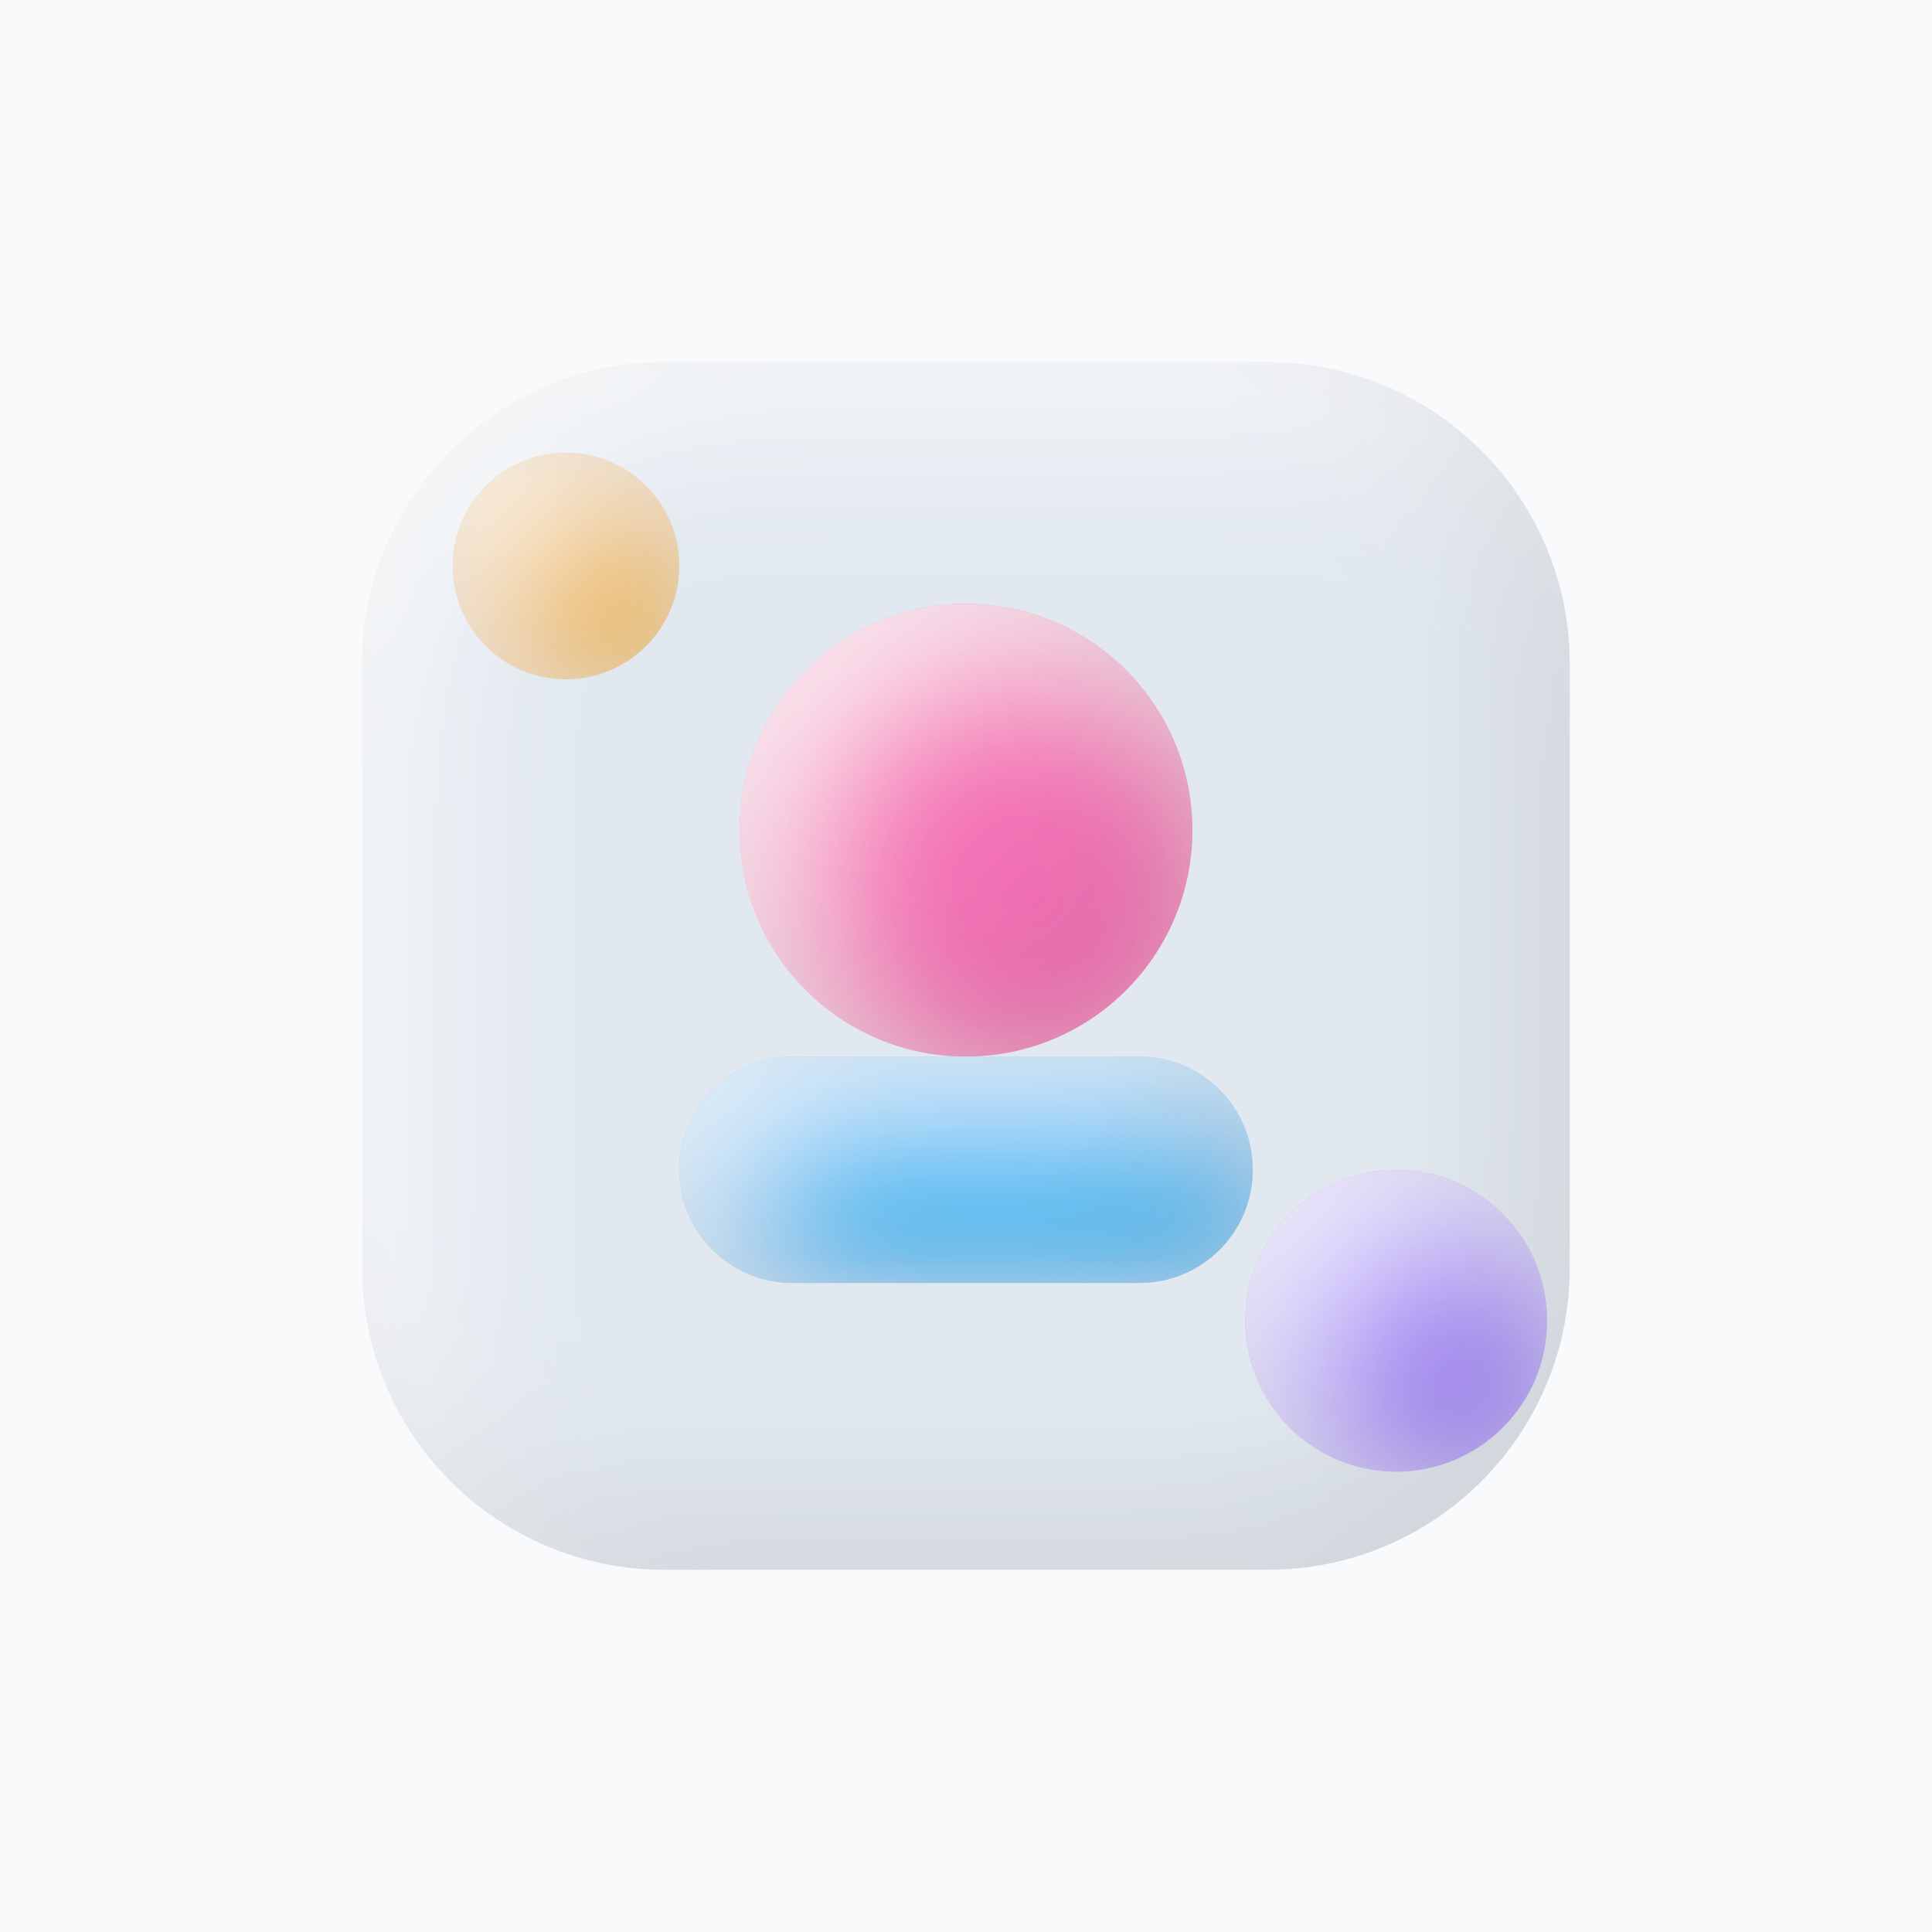
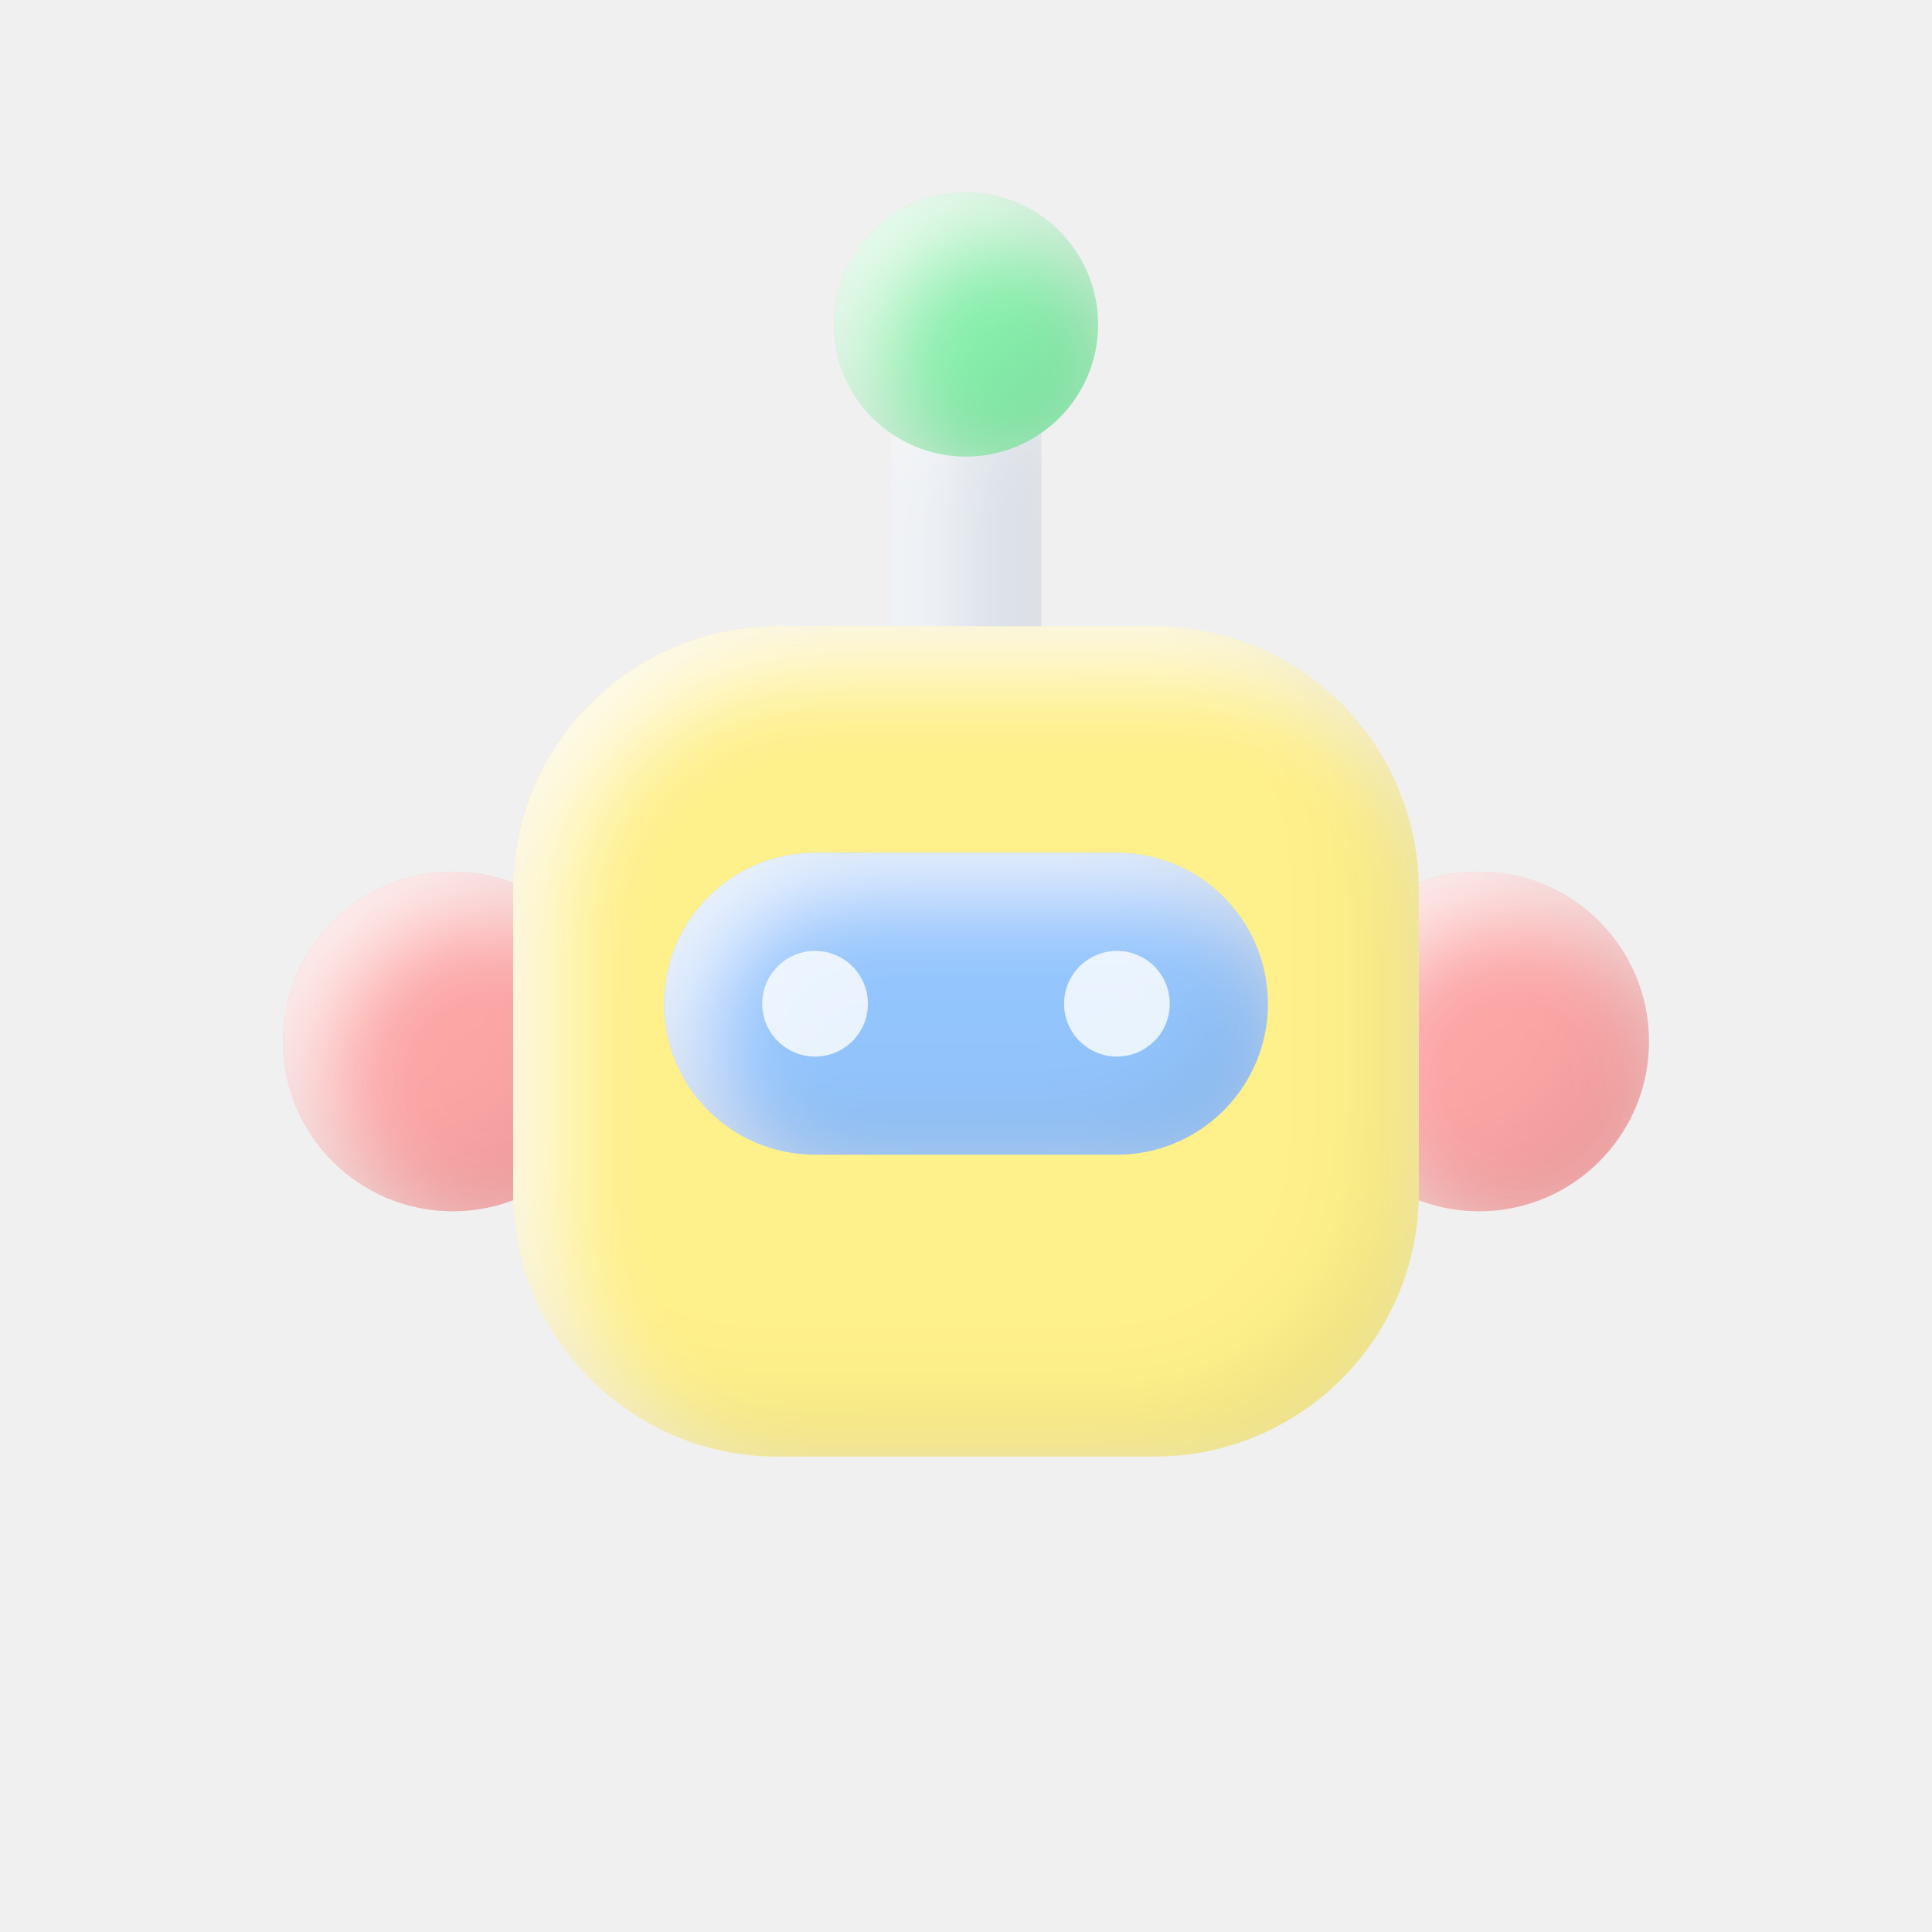
<svg xmlns="http://www.w3.org/2000/svg" viewBox="0 0 512 512" width="100%" height="100%">
  <defs>
-     <filter id="s10-drop" x="-10%" y="-10%" width="130%" height="130%">
-       <feDropShadow dx="10" dy="20" stdDeviation="15" flood-color="#0F172A" flood-opacity="0.15" />
-     </filter>
-     <filter id="s10-inner" x="-20%" y="-20%" width="140%" height="140%">
-       <feDropShadow dx="15" dy="25" stdDeviation="20" flood-color="#334155" flood-opacity="0.2" />
-       <feOffset dx="15" dy="15" />
-       <feGaussianBlur stdDeviation="20" result="offset-blur" />
+     <filter id="clay-inner" x="-20%" y="-20%" width="140%" height="140%">
+       <feDropShadow dx="8" dy="16" stdDeviation="12" flood-color="#0F172A" flood-opacity="0.2" />
+       <feOffset dx="10" dy="10" />
+       <feGaussianBlur stdDeviation="12" result="offset-blur" />
      <feComposite operator="out" in="SourceGraphic" in2="offset-blur" result="inverse" />
      <feFlood flood-color="white" flood-opacity="0.8" result="color" />
      <feComposite operator="in" in="color" in2="inverse" result="shadow1" />
-       <feOffset dx="-15" dy="-15" in="SourceGraphic" />
-       <feGaussianBlur stdDeviation="20" result="offset-blur2" />
+       <feOffset dx="-10" dy="-10" in="SourceGraphic" />
+       <feGaussianBlur stdDeviation="12" result="offset-blur2" />
      <feComposite operator="out" in="SourceGraphic" in2="offset-blur2" result="inverse2" />
-       <feFlood flood-color="black" flood-opacity="0.2" result="color2" />
+       <feFlood flood-color="black" flood-opacity="0.15" result="color2" />
      <feComposite operator="in" in="color2" in2="inverse2" result="shadow2" />
      <feMerge>
        <feMergeNode in="SourceGraphic" />
        <feMergeNode in="shadow1" />
        <feMergeNode in="shadow2" />
      </feMerge>
    </filter>
  </defs>
-   <rect x="0" y="0" width="512" height="512" fill="#F8FAFC" />
-   <rect x="96" y="96" width="320" height="320" rx="80" fill="#E2E8F0" filter="url(#s10-inner)" />
-   <circle cx="256" cy="220" r="60" fill="#F472B6" filter="url(#s10-inner)" />
-   <rect x="180" y="280" width="152" height="60" rx="30" fill="#38BDF8" filter="url(#s10-inner)" />
-   <circle cx="150" cy="150" r="30" fill="#FBBF24" filter="url(#s10-inner)" />
-   <circle cx="370" cy="350" r="40" fill="#A78BFA" filter="url(#s10-inner)" />
+   <circle cx="120" cy="276" r="45" fill="#FCA5A5" filter="url(#clay-inner)" />
+   <circle cx="392" cy="276" r="45" fill="#FCA5A5" filter="url(#clay-inner)" />
+   <rect x="236" y="96" width="40" height="120" rx="20" fill="#E2E8F0" filter="url(#clay-inner)" />
+   <circle cx="256" cy="86" r="35" fill="#86EFAC" filter="url(#clay-inner)" />
+   <rect x="136" y="166" width="240" height="220" rx="70" fill="#FEF08A" filter="url(#clay-inner)" />
+   <rect x="176" y="226" width="160" height="80" rx="40" fill="#93C5FD" filter="url(#clay-inner)" />
+   <circle cx="216" cy="266" r="14" fill="#FFFFFF" opacity="0.8" />
+   <circle cx="296" cy="266" r="14" fill="#FFFFFF" opacity="0.8" />
</svg>
